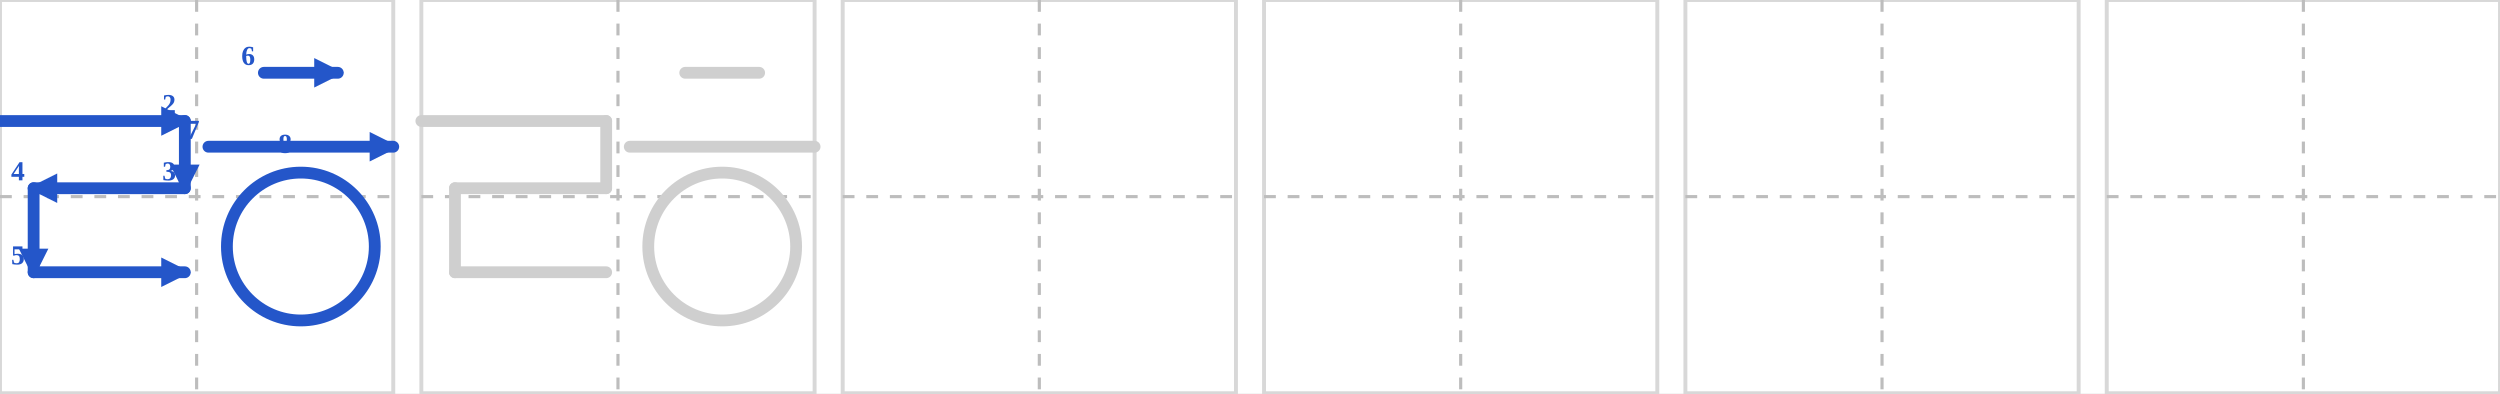
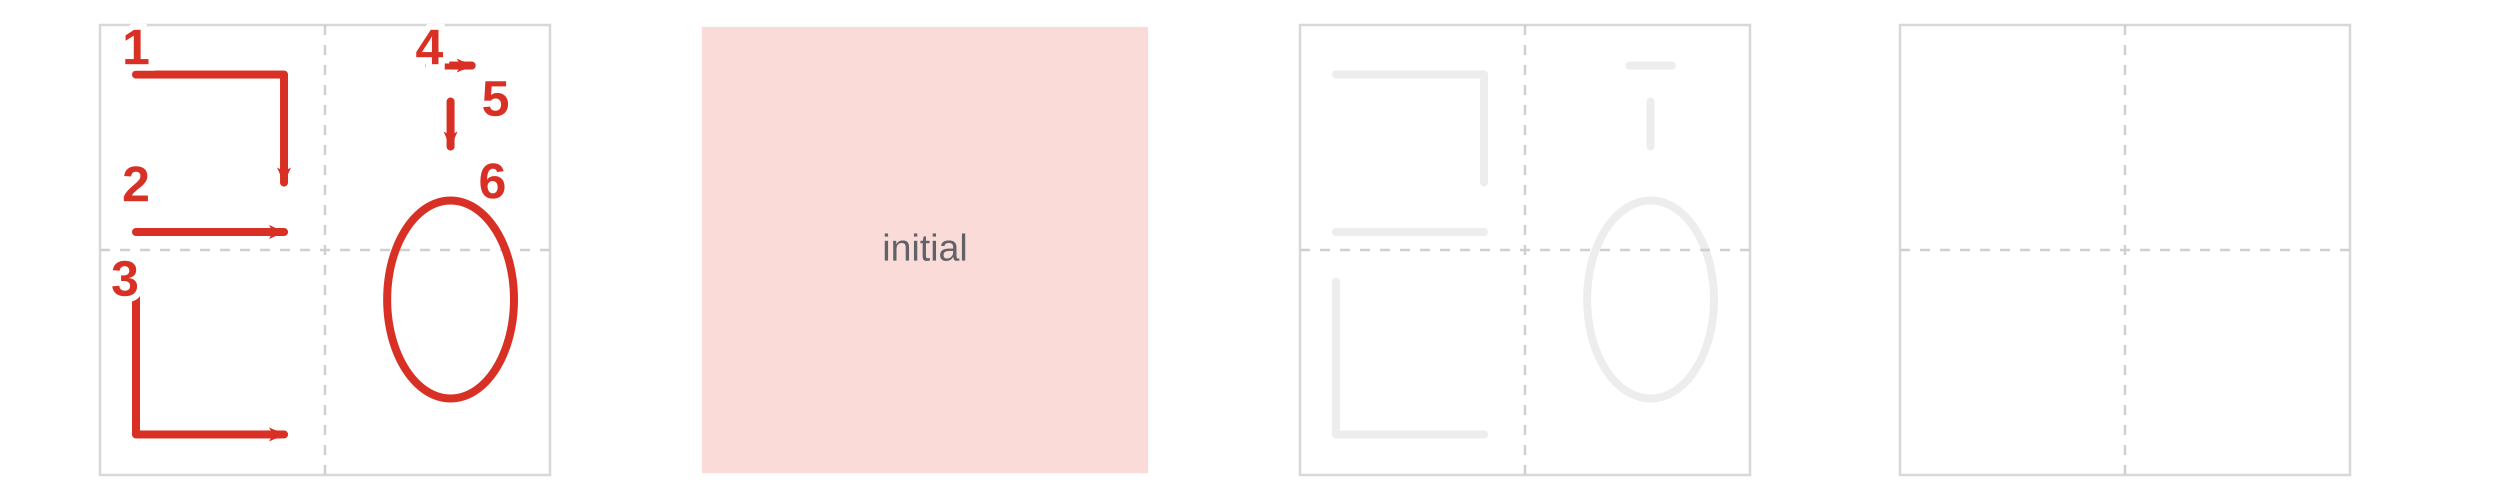
- <svg xmlns="http://www.w3.org/2000/svg" width="890" height="140" viewBox="0 0 890 140">
-   <rect x="0" y="0" width="890" height="140" fill="#ffffff" />
+ <svg xmlns="http://www.w3.org/2000/svg" width="1000" height="200" viewBox="0 0 1000 200">
+   <rect x="0" y="0" width="1000" height="200" fill="#ffffff" />
  <defs>
-     <marker id="arrow-I" viewBox="0 0 10 10" refX="8" refY="5" markerWidth="2.5" markerHeight="2.5" orient="auto-start-reverse">
-       <path d="M0,0 L10,5 L0,10 z" fill="#c0392b" />
+     <marker id="arrow-init" viewBox="0 0 7 7" refX="6" refY="3.5" markerWidth="7" markerHeight="7" markerUnits="userSpaceOnUse" orient="auto">
+       <path d="M0,0.7 L6.3,3.5 L0,6.3 L1.5,3.5 z" fill="#D93025" />
    </marker>
-     <marker id="arrow-M" viewBox="0 0 10 10" refX="8" refY="5" markerWidth="2.5" markerHeight="2.5" orient="auto-start-reverse">
-       <path d="M0,0 L10,5 L0,10 z" fill="#2456c9" />
+     <marker id="arrow-med" viewBox="0 0 7 7" refX="6" refY="3.5" markerWidth="7" markerHeight="7" markerUnits="userSpaceOnUse" orient="auto">
+       <path d="M0,0.7 L6.3,3.5 L0,6.3 L1.5,3.5 z" fill="#1A73E8" />
    </marker>
-     <marker id="arrow-F" viewBox="0 0 10 10" refX="8" refY="5" markerWidth="2.5" markerHeight="2.5" orient="auto-start-reverse">
-       <path d="M0,0 L10,5 L0,10 z" fill="#1a8f5e" />
+     <marker id="arrow-fin" viewBox="0 0 7 7" refX="6" refY="3.5" markerWidth="7" markerHeight="7" markerUnits="userSpaceOnUse" orient="auto">
+       <path d="M0,0.7 L6.3,3.5 L0,6.3 L1.5,3.5 z" fill="#1E8E3E" />
    </marker>
  </defs>
-   <g transform="translate(0,0) scale(1.4)">
-     <g>
-       <rect x="0" y="0" width="100" height="100" fill="#ffffff" stroke="#d8d8d8" stroke-width="1" />
-       <line x1="50.0" y1="0" x2="50.0" y2="100" stroke="#bdbdbd" stroke-width="0.8" stroke-dasharray="3,3" />
-       <line x1="0" y1="50.0" x2="100" y2="50.0" stroke="#bdbdbd" stroke-width="0.8" stroke-dasharray="3,3" />
-       <path d="M 0.00 30.77 L 47.00 30.77" fill="none" stroke="#2456c9" stroke-width="3" stroke-linecap="round" marker-end="url(#arrow-M)" />
-       <text x="-4.00" y="28.77" font-size="7" font-weight="700" text-anchor="middle" fill="#2456c9">1</text>
-       <path d="M 47.00 30.77 L 47.00 47.86" fill="none" stroke="#2456c9" stroke-width="3" stroke-linecap="round" marker-end="url(#arrow-M)" />
-       <text x="43.00" y="28.77" font-size="7" font-weight="700" text-anchor="middle" fill="#2456c9">2</text>
-       <path d="M 47.00 47.86 L 8.55 47.86" fill="none" stroke="#2456c9" stroke-width="3" stroke-linecap="round" marker-end="url(#arrow-M)" />
-       <text x="43.00" y="45.86" font-size="7" font-weight="700" text-anchor="middle" fill="#2456c9">3</text>
-       <path d="M 8.55 47.86 L 8.55 69.23" fill="none" stroke="#2456c9" stroke-width="3" stroke-linecap="round" marker-end="url(#arrow-M)" />
-       <text x="4.55" y="45.86" font-size="7" font-weight="700" text-anchor="middle" fill="#2456c9">4</text>
-       <path d="M 8.55 69.23 L 47.00 69.23" fill="none" stroke="#2456c9" stroke-width="3" stroke-linecap="round" marker-end="url(#arrow-M)" />
-       <text x="4.55" y="67.23" font-size="7" font-weight="700" text-anchor="middle" fill="#2456c9">5</text>
-       <path d="M 67.10 18.51 L 85.90 18.51" fill="none" stroke="#2456c9" stroke-width="3" stroke-linecap="round" marker-end="url(#arrow-M)" />
-       <text x="63.10" y="16.51" font-size="7" font-weight="700" text-anchor="middle" fill="#2456c9">6</text>
-       <path d="M 53.00 37.31 L 100.00 37.31" fill="none" stroke="#2456c9" stroke-width="3" stroke-linecap="round" marker-end="url(#arrow-M)" />
-       <text x="49.00" y="35.31" font-size="7" font-weight="700" text-anchor="middle" fill="#2456c9">7</text>
-       <circle cx="76.50" cy="62.69" r="18.80" fill="none" stroke="#2456c9" stroke-width="3" />
-       <text x="72.50" y="38.89" font-size="7" font-weight="700" text-anchor="middle" fill="#2456c9">8</text>
-     </g>
-   </g>
-   <g transform="translate(150,0) scale(1.4)">
-     <rect x="0" y="0" width="100" height="100" fill="#ffffff" stroke="#d8d8d8" stroke-width="1" />
-     <line x1="50" y1="0" x2="50" y2="100" stroke="#bdbdbd" stroke-width="0.8" stroke-dasharray="3,3" />
-     <line x1="0" y1="50" x2="100" y2="50" stroke="#bdbdbd" stroke-width="0.8" stroke-dasharray="3,3" />
-     <path d="M 0.00 30.77 L 47.00 30.77" fill="none" stroke="#cfcfcf" stroke-width="3" stroke-linecap="round" />
-     <path d="M 47.00 30.77 L 47.00 47.86" fill="none" stroke="#cfcfcf" stroke-width="3" stroke-linecap="round" />
-     <path d="M 47.00 47.86 L 8.55 47.86" fill="none" stroke="#cfcfcf" stroke-width="3" stroke-linecap="round" />
-     <path d="M 8.55 47.86 L 8.55 69.23" fill="none" stroke="#cfcfcf" stroke-width="3" stroke-linecap="round" />
-     <path d="M 8.55 69.23 L 47.00 69.23" fill="none" stroke="#cfcfcf" stroke-width="3" stroke-linecap="round" />
-     <path d="M 67.10 18.51 L 85.90 18.51" fill="none" stroke="#cfcfcf" stroke-width="3" stroke-linecap="round" />
-     <path d="M 53.00 37.31 L 100.00 37.31" fill="none" stroke="#cfcfcf" stroke-width="3" stroke-linecap="round" />
-     <circle cx="76.50" cy="62.69" r="18.80" fill="none" stroke="#cfcfcf" stroke-width="3" />
-   </g>
-   <g transform="translate(300,0) scale(1.4)">
-     <rect x="0" y="0" width="100" height="100" fill="#ffffff" stroke="#d8d8d8" stroke-width="1" />
-     <line x1="50" y1="0" x2="50" y2="100" stroke="#bdbdbd" stroke-width="0.8" stroke-dasharray="3,3" />
-     <line x1="0" y1="50" x2="100" y2="50" stroke="#bdbdbd" stroke-width="0.8" stroke-dasharray="3,3" />
-   </g>
-   <g transform="translate(450,0) scale(1.4)">
-     <rect x="0" y="0" width="100" height="100" fill="#ffffff" stroke="#d8d8d8" stroke-width="1" />
-     <line x1="50" y1="0" x2="50" y2="100" stroke="#bdbdbd" stroke-width="0.8" stroke-dasharray="3,3" />
-     <line x1="0" y1="50" x2="100" y2="50" stroke="#bdbdbd" stroke-width="0.8" stroke-dasharray="3,3" />
-   </g>
-   <g transform="translate(600,0) scale(1.4)">
-     <rect x="0" y="0" width="100" height="100" fill="#ffffff" stroke="#d8d8d8" stroke-width="1" />
-     <line x1="50" y1="0" x2="50" y2="100" stroke="#bdbdbd" stroke-width="0.8" stroke-dasharray="3,3" />
-     <line x1="0" y1="50" x2="100" y2="50" stroke="#bdbdbd" stroke-width="0.8" stroke-dasharray="3,3" />
-   </g>
-   <g transform="translate(750,0) scale(1.4)">
-     <rect x="0" y="0" width="100" height="100" fill="#ffffff" stroke="#d8d8d8" stroke-width="1" />
-     <line x1="50" y1="0" x2="50" y2="100" stroke="#bdbdbd" stroke-width="0.8" stroke-dasharray="3,3" />
-     <line x1="0" y1="50" x2="100" y2="50" stroke="#bdbdbd" stroke-width="0.8" stroke-dasharray="3,3" />
-   </g>
+   <rect x="40" y="10" width="180" height="180" fill="#ffffff" stroke="#d8d8d8" stroke-width="1" />
+   <line x1="130.0" y1="10" x2="130.0" y2="190" stroke="#d0d0d0" stroke-width="1" stroke-dasharray="4,4" />
+   <line x1="40" y1="100.0" x2="220" y2="100.0" stroke="#d0d0d0" stroke-width="1" stroke-dasharray="4,4" />
+   <path d="M 54.40 29.82 L 113.61 29.82 L 113.61 73.01" fill="none" stroke="#D93025" stroke-width="3.2" stroke-linecap="round" stroke-linejoin="round" opacity="1.0" marker-end="url(#arrow-init)" />
+   <text x="54.40" y="20.00" font-family="Arial, sans-serif" font-size="20" font-weight="700" text-anchor="middle" dominant-baseline="middle" paint-order="stroke fill" stroke="#FFFFFF" stroke-width="5" fill="#D93025">1</text>
+   <path d="M 54.40 92.80 L 113.61 92.80" fill="none" stroke="#D93025" stroke-width="3.2" stroke-linecap="round" stroke-linejoin="round" opacity="1.0" marker-end="url(#arrow-init)" />
+   <text x="54.40" y="74.80" font-family="Arial, sans-serif" font-size="20" font-weight="700" text-anchor="middle" dominant-baseline="middle" paint-order="stroke fill" stroke="#FFFFFF" stroke-width="5" fill="#D93025">2</text>
+   <path d="M 54.40 112.60 L 54.40 173.78 L 113.61 173.78" fill="none" stroke="#D93025" stroke-width="3.2" stroke-linecap="round" stroke-linejoin="round" opacity="1.0" marker-end="url(#arrow-init)" />
+   <text x="50.00" y="112.60" font-family="Arial, sans-serif" font-size="20" font-weight="700" text-anchor="middle" dominant-baseline="middle" paint-order="stroke fill" stroke="#FFFFFF" stroke-width="5" fill="#D93025">3</text>
+   <path d="M 171.77 26.22 L 188.68 26.22" fill="none" stroke="#D93025" stroke-width="3.2" stroke-linecap="round" stroke-linejoin="round" opacity="1.0" marker-end="url(#arrow-init)" />
+   <text x="171.77" y="20.00" font-family="Arial, sans-serif" font-size="20" font-weight="700" text-anchor="middle" dominant-baseline="middle" paint-order="stroke fill" stroke="#FFFFFF" stroke-width="5" fill="#D93025">4</text>
+   <path d="M 180.23 40.61 L 180.23 58.61" fill="none" stroke="#D93025" stroke-width="3.2" stroke-linecap="round" stroke-linejoin="round" opacity="1.0" marker-end="url(#arrow-init)" />
+   <text x="198.23" y="40.61" font-family="Arial, sans-serif" font-size="20" font-weight="700" text-anchor="middle" dominant-baseline="middle" paint-order="stroke fill" stroke="#FFFFFF" stroke-width="5" fill="#D93025">5</text>
+   <ellipse cx="180.23" cy="119.80" rx="25.37" ry="39.59" fill="none" stroke="#D93025" stroke-width="3.2" opacity="1.0" />
+   <text x="196.97" y="73.60" font-family="Arial, sans-serif" font-size="20" font-weight="700" text-anchor="middle" dominant-baseline="middle" paint-order="stroke fill" stroke="#FFFFFF" stroke-width="5" fill="#D93025">6</text>
+   <rect x="280" y="10" width="180" height="180" fill="#ffffff" stroke="#d8d8d8" stroke-width="1" />
+   <rect x="280.00" y="10.00" width="180.00" height="180.00" fill="#FADBD8" stroke="#ffffff" stroke-width="1.5" />
+   <text x="370.00" y="100.00" font-family="Arial, sans-serif" font-size="15" text-anchor="middle" dominant-baseline="middle" fill="#5f6368">initial</text>
+   <rect x="520" y="10" width="180" height="180" fill="#ffffff" stroke="#d8d8d8" stroke-width="1" />
+   <line x1="610.0" y1="10" x2="610.0" y2="190" stroke="#d0d0d0" stroke-width="1" stroke-dasharray="4,4" />
+   <line x1="520" y1="100.0" x2="700" y2="100.0" stroke="#d0d0d0" stroke-width="1" stroke-dasharray="4,4" />
+   <path d="M 534.40 29.82 L 593.61 29.82 L 593.61 73.01" fill="none" stroke="#CCCCCC" stroke-width="3.2" stroke-linecap="round" stroke-linejoin="round" opacity="0.35" />
+   <path d="M 534.40 92.80 L 593.61 92.80" fill="none" stroke="#CCCCCC" stroke-width="3.2" stroke-linecap="round" stroke-linejoin="round" opacity="0.35" />
+   <path d="M 534.40 112.60 L 534.40 173.78 L 593.61 173.78" fill="none" stroke="#CCCCCC" stroke-width="3.2" stroke-linecap="round" stroke-linejoin="round" opacity="0.35" />
+   <path d="M 651.77 26.22 L 668.68 26.22" fill="none" stroke="#CCCCCC" stroke-width="3.2" stroke-linecap="round" stroke-linejoin="round" opacity="0.35" />
+   <path d="M 660.23 40.61 L 660.23 58.61" fill="none" stroke="#CCCCCC" stroke-width="3.2" stroke-linecap="round" stroke-linejoin="round" opacity="0.35" />
+   <ellipse cx="660.23" cy="119.80" rx="25.37" ry="39.59" fill="none" stroke="#CCCCCC" stroke-width="3.2" opacity="0.35" />
+   <rect x="760" y="10" width="180" height="180" fill="#ffffff" stroke="#d8d8d8" stroke-width="1" />
+   <line x1="850.0" y1="10" x2="850.0" y2="190" stroke="#d0d0d0" stroke-width="1" stroke-dasharray="4,4" />
+   <line x1="760" y1="100.0" x2="940" y2="100.0" stroke="#d0d0d0" stroke-width="1" stroke-dasharray="4,4" />
</svg>
